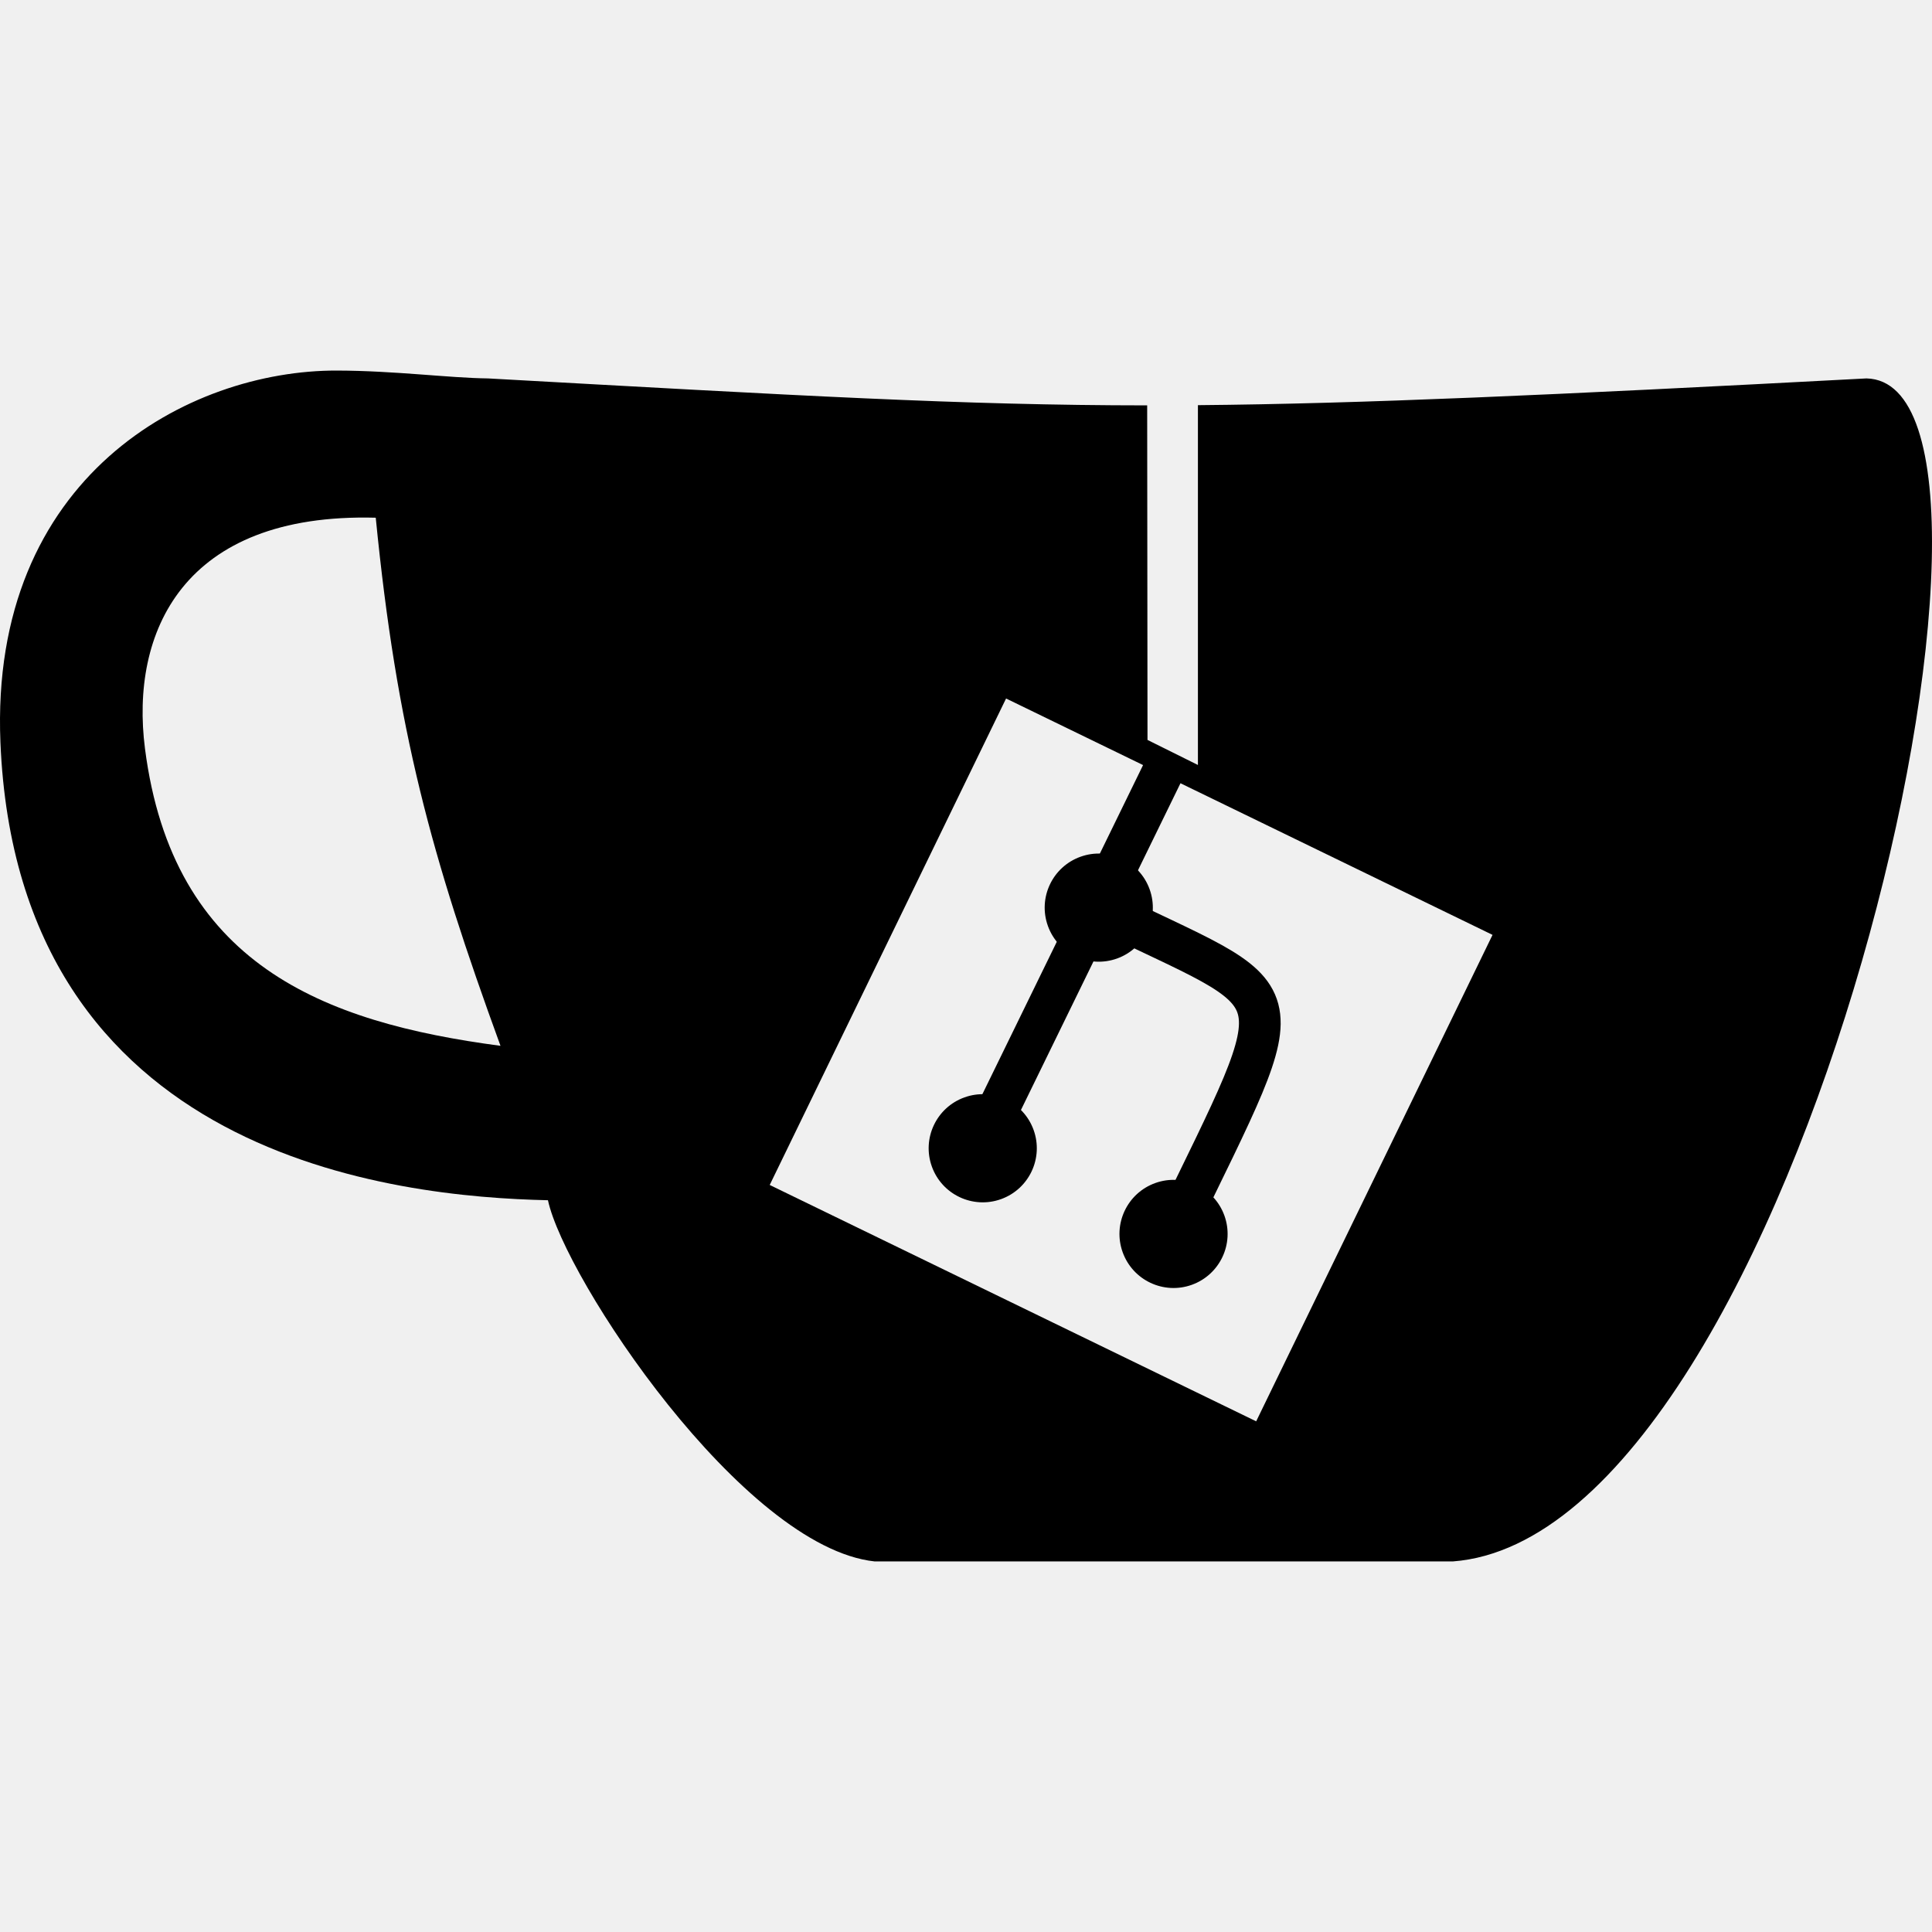
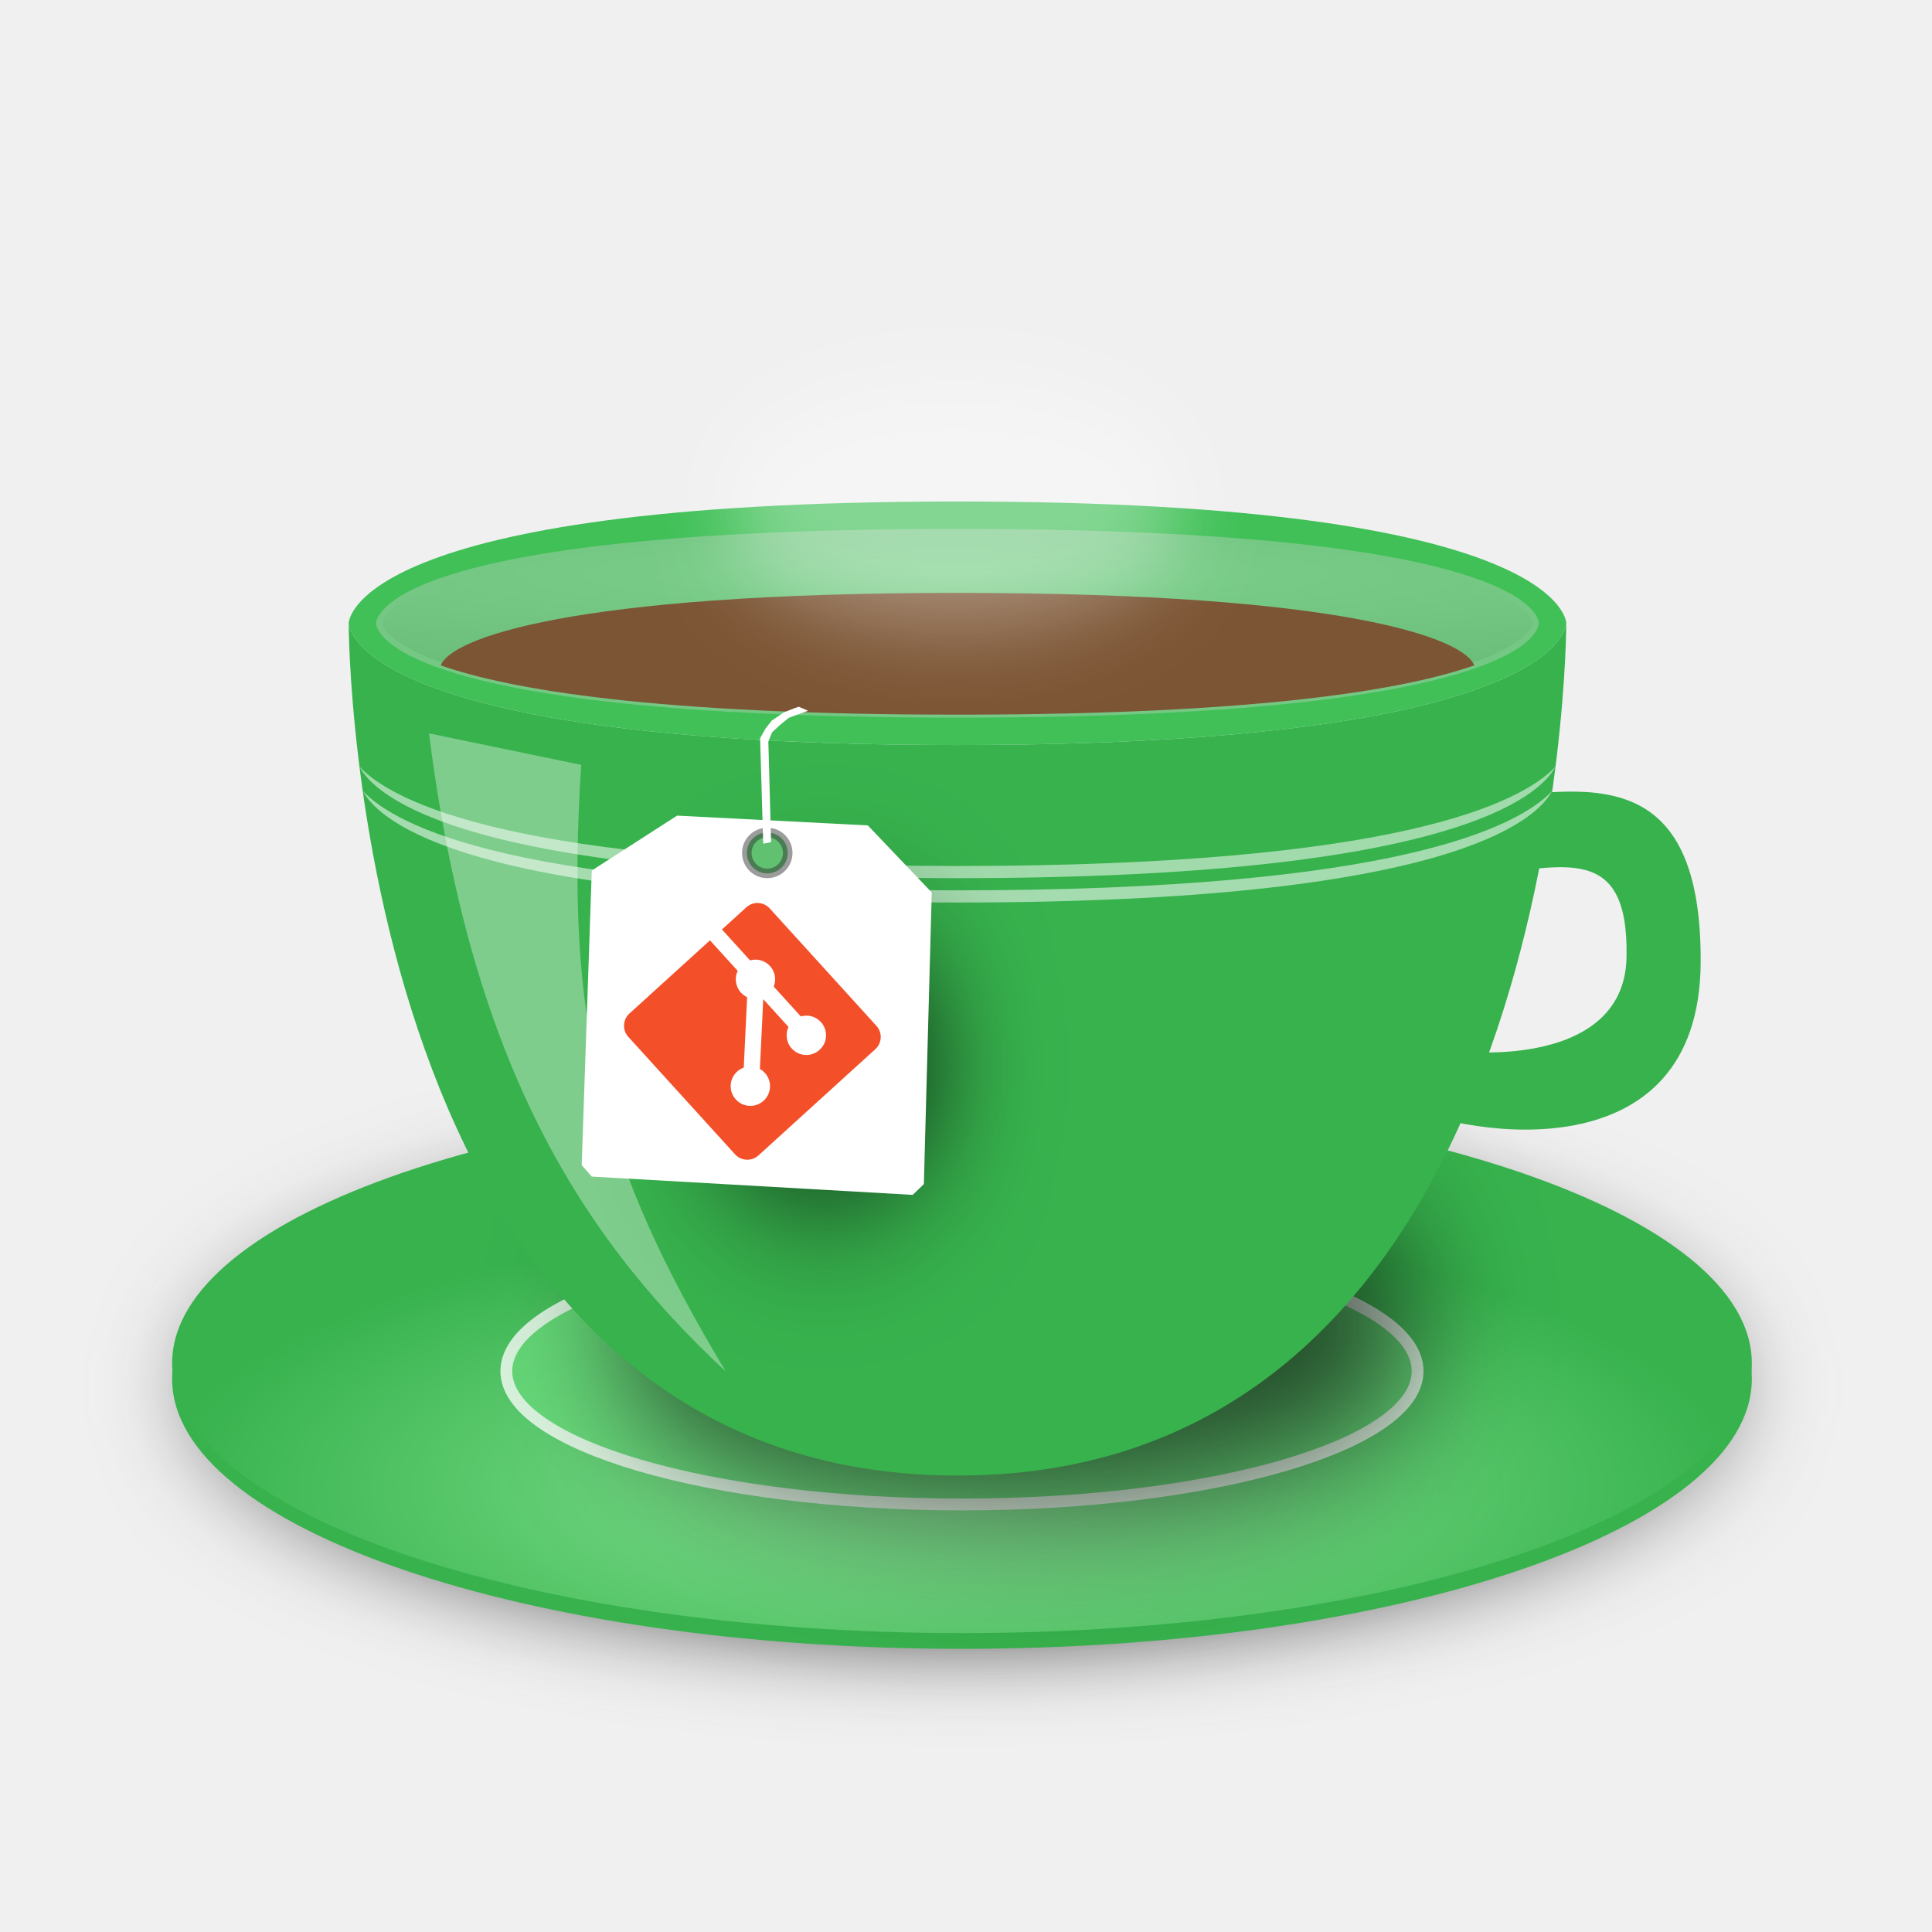
- <svg xmlns="http://www.w3.org/2000/svg" clip-rule="evenodd" fill-rule="evenodd" viewBox="0 0 16 16">
-   <path d="m83.046 35.842c10.395-.091 22.52-.636 42.972-1.719 12.367.282-4.316 74.37-26.594 76.038h-37.152c-8.48-.911-19.934-18.203-21.002-23.216-9.735-.215-34.086-2.695-35.192-29.423-.707-17.106 12.085-23.932 21.632-23.904 3.736.01 7.213.478 9.708.505 19.935 1.104 30.433 1.729 42.366 1.733l.021 21.503 3.241 1.61zm18.936 34.047-31.267-15.193-15.192 31.267 31.267 15.192zm-71.781-26.813c-12.443-.333-15.784 7.423-14.833 14.834 1.782 13.885 11.469 17.605 22.851 19.11-4.462-12.24-6.666-20.251-8.018-33.944z" transform="matrix(.128847 0 0 .128847 -.779534 -1.26275)" />
-   <g transform="matrix(.128847 0 0 .128847 -.779534 -1.26275)">
-     <g transform="matrix(.940904 -.338674 .338674 .940904 0 0)">
-       <circle cx="49.065" cy="90.078" r="3.475" />
-       <circle cx="36.81" cy="102.105" r="3.475" />
-       <circle cx="46.484" cy="111.439" r="3.475" />
+ <svg xmlns="http://www.w3.org/2000/svg" xmlns:xlink="http://www.w3.org/1999/xlink" width="512" height="512" id="svg2" version="1.1">
+   <defs id="defs4">
+     <linearGradient id="linearGradient4668">
+       <stop id="stop4664" offset="0" style="stop-color:#8ce99a;stop-opacity:1" />
+       <stop id="stop4666" offset="1" style="stop-color:#37b24d;stop-opacity:1" />
+     </linearGradient>
+     <linearGradient id="linearGradient3817">
+       <stop style="stop-color:#bdbdbd;stop-opacity:1;" offset="0" id="stop3819" />
+       <stop style="stop-color:#ececec;stop-opacity:1;" offset="1" id="stop3821" />
+     </linearGradient>
+     <linearGradient id="linearGradient3801">
+       <stop style="stop-color:#ececec;stop-opacity:1;" offset="0" id="stop3803" />
+       <stop style="stop-color:#bdbdbd;stop-opacity:1;" offset="1" id="stop3805" />
+     </linearGradient>
+     <linearGradient id="linearGradient3791">
+       <stop style="stop-color:#ececec;stop-opacity:1;" offset="0" id="stop3793" />
+       <stop style="stop-color:#bdbdbd;stop-opacity:1;" offset="1" id="stop3795" />
+     </linearGradient>
+     <linearGradient id="linearGradient3767">
+       <stop style="stop-color:#2b2b2b;stop-opacity:1;" offset="0" id="stop3769" />
+       <stop style="stop-color:#666666;stop-opacity:1;" offset="1" id="stop3771" />
+     </linearGradient>
+     <linearGradient id="linearGradient3755">
+       <stop style="stop-color:#dddddd;stop-opacity:1;" offset="0" id="stop3757" />
+       <stop style="stop-color:#b2b2b2;stop-opacity:1;" offset="1" id="stop3759" />
+     </linearGradient>
+     <filter id="filter3781" x="-0.08" width="1.159" y="-0.233" height="1.466" style="color-interpolation-filters:sRGB">
+       <feGaussianBlur stdDeviation="13.323" id="feGaussianBlur3783" />
+     </filter>
+     <filter id="filter3842" x="-0.182" width="1.364" y="-0.445" height="1.891" style="color-interpolation-filters:sRGB">
+       <feGaussianBlur stdDeviation="4.404" id="feGaussianBlur3844" />
+     </filter>
+     <linearGradient xlink:href="#linearGradient3817" id="linearGradient3884" gradientUnits="userSpaceOnUse" x1="343.333" y1="220.759" x2="422.529" y2="140.957" />
+     <radialGradient xlink:href="#linearGradient3791" id="radialGradient3886" gradientUnits="userSpaceOnUse" gradientTransform="matrix(1,0,0,0.7,0,57.7087)" cx="280" cy="139.505" fx="280" fy="139.505" r="100" />
+     <radialGradient xlink:href="#linearGradient3801" id="radialGradient3888" gradientUnits="userSpaceOnUse" gradientTransform="matrix(1.83246,2.65218e-8,0,0.162304,-233.089,102.502)" cx="280" cy="73.072" fx="280" fy="73.072" r="95.5" />
+     <radialGradient xlink:href="#linearGradient3767" id="radialGradient3910" gradientUnits="userSpaceOnUse" gradientTransform="matrix(1,0,0,0.341637,0,263.019)" cx="392.143" cy="583.493" fx="392.143" fy="583.493" r="200.714" />
+     <radialGradient xlink:href="#linearGradient3767" id="radialGradient3918" gradientUnits="userSpaceOnUse" gradientTransform="matrix(1,0,0,0.341637,0,263.019)" cx="392.143" cy="583.493" fx="392.143" fy="583.493" r="200.714" />
+     <radialGradient xlink:href="#linearGradient3755" id="radialGradient3920" gradientUnits="userSpaceOnUse" gradientTransform="matrix(1,0,0,0.341637,0,263.019)" cx="396.429" cy="491.499" fx="396.429" fy="491.499" r="200.714" />
+     <radialGradient xlink:href="#linearGradient3801" id="radialGradient3950" gradientUnits="userSpaceOnUse" gradientTransform="matrix(1.83246,2.65218e-8,0,0.162304,-125.31,250.603)" cx="280" cy="73.072" fx="280" fy="73.072" r="95.5" />
+     <radialGradient xlink:href="#linearGradient3791" id="radialGradient3953" gradientUnits="userSpaceOnUse" gradientTransform="matrix(1,0,0,0.7,107.779,205.809)" cx="280" cy="139.505" fx="280" fy="139.505" r="100" />
+     <linearGradient xlink:href="#linearGradient3817" id="linearGradient3957" gradientUnits="userSpaceOnUse" x1="343.333" y1="220.759" x2="422.529" y2="140.957" gradientTransform="matrix(0.800412,0,0,0.800412,185.295,183.555)" />
+     <linearGradient xlink:href="#linearGradient3817" id="linearGradient3971" gradientUnits="userSpaceOnUse" gradientTransform="matrix(0.800412,0,0,0.800412,185.295,183.555)" x1="343.333" y1="220.759" x2="422.529" y2="140.957" />
+     <radialGradient xlink:href="#linearGradient3791" id="radialGradient3973" gradientUnits="userSpaceOnUse" gradientTransform="matrix(1,0,0,0.7,107.779,205.809)" cx="280" cy="139.505" fx="280" fy="139.505" r="100" />
+     <radialGradient xlink:href="#linearGradient3801" id="radialGradient3975" gradientUnits="userSpaceOnUse" gradientTransform="matrix(1.83246,2.65218e-8,0,0.162304,-125.31,250.603)" cx="280" cy="73.072" fx="280" fy="73.072" r="95.5" />
+     <radialGradient xlink:href="#linearGradient3767" id="radialGradient3997" gradientUnits="userSpaceOnUse" gradientTransform="matrix(1,0,0,0.341637,0,263.019)" cx="392.143" cy="583.493" fx="392.143" fy="583.493" r="200.714" />
+     <radialGradient xlink:href="#linearGradient3767" id="radialGradient3999" gradientUnits="userSpaceOnUse" gradientTransform="matrix(1,0,0,0.341637,0,263.019)" cx="392.143" cy="583.493" fx="392.143" fy="583.493" r="200.714" />
+     <radialGradient xlink:href="#linearGradient3755" id="radialGradient4001" gradientUnits="userSpaceOnUse" gradientTransform="matrix(1,0,0,0.341637,0,263.019)" cx="396.429" cy="491.499" fx="396.429" fy="491.499" r="200.714" />
+     <linearGradient xlink:href="#linearGradient3817" id="linearGradient4003" gradientUnits="userSpaceOnUse" gradientTransform="matrix(0.800412,0,0,0.800412,185.295,183.555)" x1="343.333" y1="220.759" x2="422.529" y2="140.957" />
+     <radialGradient xlink:href="#linearGradient3791" id="radialGradient4005" gradientUnits="userSpaceOnUse" gradientTransform="matrix(1,0,0,0.7,107.779,205.809)" cx="280" cy="139.505" fx="280" fy="139.505" r="100" />
+     <radialGradient xlink:href="#linearGradient3801" id="radialGradient4007" gradientUnits="userSpaceOnUse" gradientTransform="matrix(1.83246,2.65218e-8,0,0.162304,-125.31,250.603)" cx="280" cy="73.072" fx="280" fy="73.072" r="95.5" />
+     <linearGradient xlink:href="#linearGradient3817" id="linearGradient3061" gradientUnits="userSpaceOnUse" gradientTransform="matrix(0.800412,0,0,0.800412,185.295,183.555)" x1="343.333" y1="220.759" x2="422.529" y2="140.957" />
+     <radialGradient xlink:href="#linearGradient3791" id="radialGradient3063" gradientUnits="userSpaceOnUse" gradientTransform="matrix(1,0,0,0.7,107.779,205.809)" cx="280" cy="139.505" fx="280" fy="139.505" r="100" />
+     <radialGradient xlink:href="#linearGradient3801" id="radialGradient3065" gradientUnits="userSpaceOnUse" gradientTransform="matrix(1.83246,2.65218e-8,0,0.162304,-125.31,250.603)" cx="280" cy="73.072" fx="280" fy="73.072" r="95.5" />
+     <radialGradient xlink:href="#linearGradient3801" id="radialGradient3074" gradientUnits="userSpaceOnUse" gradientTransform="matrix(2.956477,4.2790074e-8,0,0.2618601,-327.5379,87.18054)" cx="280" cy="73.072" fx="280" fy="73.072" r="95.5" />
+     <radialGradient xlink:href="#linearGradient3767" id="radialGradient3083" gradientUnits="userSpaceOnUse" gradientTransform="matrix(1,0,0,0.341637,0,263.019)" cx="392.143" cy="583.493" fx="392.143" fy="583.493" r="200.714" />
+     <radialGradient xlink:href="#linearGradient3767" id="radialGradient3085" gradientUnits="userSpaceOnUse" gradientTransform="matrix(0.998327,0,0,0.3250191,102.8458,193.8061)" cx="392.143" cy="583.493" fx="392.143" fy="583.493" r="200.714" />
+     <radialGradient xlink:href="#linearGradient4668" id="radialGradient3087" gradientUnits="userSpaceOnUse" gradientTransform="matrix(1.042863,0,0,0.3562806,85.06461,172.992)" cx="396.429" cy="491.499" fx="396.429" fy="491.499" r="200.714" />
+     <filter style="color-interpolation-filters:sRGB" id="filter4922" x="-0.175" width="1.349" y="-0.511" height="2.022">
+       <feGaussianBlur stdDeviation="29.214" id="feGaussianBlur4924" />
+     </filter>
+     <filter style="color-interpolation-filters:sRGB" id="filter5349" x="-0.543" width="2.086" y="-0.74" height="2.48">
+       <feGaussianBlur stdDeviation="8.939" id="feGaussianBlur5351" />
+     </filter>
+   </defs>
+   <g id="layer1" transform="translate(-246.5321,45.94764)">
+     <g id="g3094">
+       <ellipse transform="matrix(1.005454,0,0,0.9469721,100.0002,-56.45926)" style="fill:url(#radialGradient3083);fill-opacity:1;fill-rule:nonzero;stroke:none;filter:url(#filter3781)" id="path3779" cx="399.286" cy="399.505" rx="200.714" ry="68.571" />
+       <ellipse id="path3765" style="fill:url(#radialGradient3085);fill-opacity:1;fill-rule:nonzero;stroke:none;stroke-width:0.975" cx="501.464" cy="323.653" rx="200.378" ry="65.236" />
+       <ellipse style="fill:#37b24d;fill-opacity:1;fill-rule:nonzero;stroke:none;stroke-width:1.043" id="path3763" cx="501.465" cy="319.499" rx="209.317" ry="71.511" />
+       <ellipse id="path2985" style="fill:url(#radialGradient3087);fill-opacity:1;fill-rule:nonzero;stroke:none;stroke-width:1.043" cx="501.465" cy="315.328" rx="209.317" ry="71.511" />
+       <ellipse style="opacity:0.766;fill:#69db7c;fill-opacity:1;fill-rule:nonzero;stroke:#ffffff;stroke-width:3.129;stroke-miterlimit:4;stroke-dasharray:none;stroke-opacity:1" id="path3775" cx="501.464" cy="317.413" rx="120.749" ry="35.341" />
+       <ellipse id="path3926" style="opacity:0.673;fill:#000000;fill-opacity:1;fill-rule:nonzero;stroke:none;filter:url(#filter4922)" transform="matrix(0.5375666,0,0,0.7050058,302.1821,23.68858)" cx="399.286" cy="399.505" rx="200.714" ry="68.571" />
+       <path id="path3815" d="m 634.768,187.197 0.735,-21.037 c 27.093,-2.041 62.034,-13.537 61.725,42.969 -0.31,56.506 -62.351,45.629 -78.148,38.216 l 1.061,-17.044 c 11.451,4.01 56.81,7.773 57.435,-22.477 0.625,-30.25 -16.025,-24.907 -42.809,-20.628 z" style="fill:#37b24d;fill-opacity:1;stroke:none;stroke-width:0;stroke-miterlimit:4;stroke-dasharray:none;stroke-opacity:1" />
+       <path id="path3787" d="m 338.936,119.222 c 0,0 0,-32.268 161.339,-32.268 161.339,0 161.339,32.268 161.339,32.268 0,0 0,32.268 -161.339,32.268 -161.339,0 -161.339,-32.268 -161.339,-32.268 z" style="fill:#40c057;fill-opacity:1;stroke:none;stroke-width:1.613" />
+       <path id="path3789" d="m 338.936,119.222 c 0,0 0,225.875 161.339,225.875 161.339,0 161.339,-225.875 161.339,-225.875 0,0 0,32.268 -161.339,32.268 -161.339,0 -161.339,-32.268 -161.339,-32.268 z" style="fill:#37b24d;fill-opacity:1;stroke:none;stroke-width:1.613" />
+       <path style="opacity:0.349;fill:url(#radialGradient3074);fill-opacity:1;stroke:#d6d6d6;stroke-width:1.613;stroke-opacity:1" d="m 347.003,119.222 c 0,0 0,-24.201 153.272,-24.201 153.272,0 153.272,24.201 153.272,24.201 0,0 0,24.201 -153.272,24.201 -153.272,0 -153.272,-24.201 -153.272,-24.201 z" id="path3799" />
+       <path id="path3809" d="m 500.275,111.176 c -103.445,0 -134.384,12.252 -136.937,19.209 18.11,6.349 56.302,13.058 136.937,13.058 80.635,0 118.827,-6.71 136.937,-13.058 -2.553,-6.957 -33.492,-19.209 -136.937,-19.209 z" style="opacity:1;fill:#7c5534;fill-opacity:1;stroke:none;stroke-width:1.613" />
+       <path id="path3827" d="m 342.696,163.683 c 4.129,7.763 27.336,29.545 157.604,29.545 130.186,0 153.403,-21.77 157.554,-29.545 -8.815,9.327 -40.859,26.318 -157.554,26.318 -116.804,0 -148.825,-16.997 -157.604,-26.318 z" style="opacity:0.547;fill:#ffffff;fill-opacity:1;stroke:none;stroke-width:1.613" />
+       <path style="opacity:0.529;fill:#ffffff;fill-opacity:1;stroke:none;stroke-width:1.613" d="m 341.78,157.229 c 4.153,7.763 27.495,29.545 158.521,29.545 130.943,0 154.296,-21.77 158.47,-29.545 -8.866,9.327 -41.096,26.318 -158.47,26.318 -117.484,0 -149.69,-16.997 -158.521,-26.318 z" id="path3832" />
+       <path id="path3834" d="m 360.22,148.4 40.337,8.353 c -4.373,68.26 5.149,105.62 38.3,160.736 -41,-38.055 -68.028,-85.519 -78.637,-169.089 z" style="fill:#ffffff;fill-opacity:0.353;stroke:none;stroke-width:1.613" />
+       <ellipse transform="matrix(2.125838,0,0,2.699206,-94.73491,-232.927)" id="path3836" style="fill:#ffffff;fill-opacity:0.353;fill-rule:nonzero;stroke:none;filter:url(#filter3842)" cx="279.56" cy="118.729" rx="29.042" ry="11.869" />
+       <path style="opacity:0.795;fill:#000000;fill-opacity:1;stroke:none;stroke-width:1.568;stroke-linejoin:round;stroke-miterlimit:4;stroke-dasharray:none;stroke-opacity:0.486;filter:url(#filter5349)" id="path4995" d="m 391.757,353.194 a 19.75,14.5 0 0 1 -19.714,14.5 19.75,14.5 0 0 1 -19.786,-14.447 19.75,14.5 0 0 1 19.641,-14.553 19.75,14.5 0 0 1 19.858,14.393 l -19.749,0.107 z" transform="matrix(1.611394,0,0,2.278281,-134.3005,-568.1092)" />
+       <path style="fill:#ffffff;fill-opacity:1;stroke:none;stroke-width:2.48px;stroke-linecap:butt;stroke-linejoin:miter;stroke-opacity:1" d="m 425.96,170.207 50.548,2.585 16.948,17.773 -2.09,77.29 -2.965,2.852 -85.039,-4.847 -2.676,-3.03 2.676,-78.082 z" id="path4930" />
+       <circle style="opacity:0.795;fill:#37b24d;fill-opacity:1;stroke:#000000;stroke-width:2.53;stroke-linejoin:round;stroke-miterlimit:4;stroke-dasharray:none;stroke-opacity:0.486" id="gromet" cy="180.093" cx="449.868" r="5.419">
+         </circle>
+       <path style="opacity:1;fill:none;fill-opacity:1;stroke:#ffffff;stroke-width:1.369px;stroke-linecap:butt;stroke-linejoin:miter;stroke-opacity:1" d="m 457.403,142.351 -2.72,1.055 -3.135,2.1 -1.537,1.947 -1.355,2.387 0.793,26.973 0.732,-0.145 -0.718,-26.222 1.082,-2.687 2.155,-2.018 2.521,-2.058 3.607,-1.33 -0.64,-0.274 z" id="path4928" />
+       <g id="g10" transform="matrix(0.7402716,0.03542878,0.03542878,-0.7402716,410.2815,259.7572)" style="fill:#f34f29;fill-opacity:1">
+         <g id="g12" transform="scale(0.1)" style="fill:#f34f29;fill-opacity:1">
+           <path d="M 901.547,500.352 500.355,901.527 c -23.093,23.11 -60.566,23.11 -83.691,0 L 333.363,818.211 439.039,712.535 c 24.559,8.293 52.723,2.727 72.293,-16.847 19.688,-19.696 25.207,-48.102 16.699,-72.75 L 629.887,521.094 c 24.648,8.496 53.066,3.004 72.754,-16.711 27.5,-27.492 27.5,-72.059 0,-99.574 -27.52,-27.516 -72.078,-27.516 -99.61,0 -20.683,20.703 -25.801,51.097 -15.312,76.582 l -95,94.992 V 326.414 c 6.699,-3.32 13.027,-7.742 18.613,-13.312 27.5,-27.497 27.5,-72.059 0,-99.598 -27.5,-27.488 -72.09,-27.488 -99.57,0 -27.5,27.539 -27.5,72.101 0,99.598 6.797,6.789 14.668,11.925 23.066,15.363 v 252.281 c -8.398,3.438 -16.25,8.531 -23.066,15.367 -20.828,20.821 -25.84,51.395 -15.157,76.977 L 292.426,777.285 17.328,502.211 c -23.105,-23.129 -23.105,-60.602 0,-83.711 L 418.539,17.324 c 23.098,-23.105 60.559,-23.105 83.691,0 L 901.547,416.641 c 23.117,23.113 23.117,60.605 0,83.711" style="fill:#f34f29;fill-opacity:1;fill-rule:nonzero;stroke:none" id="path14" />
+         </g>
+       </g>
    </g>
-     <path d="m97.333 18.062h2.673v27.261h-2.673z" transform="matrix(.898609 .43875 -.447723 .916987 .406685 -.832937)" />
-     <path d="m76.558 68.116c12.976 6.396 13.013 4.102 4.891 20.908" fill="none" stroke="#000" stroke-width="2.68" />
  </g>
</svg>
